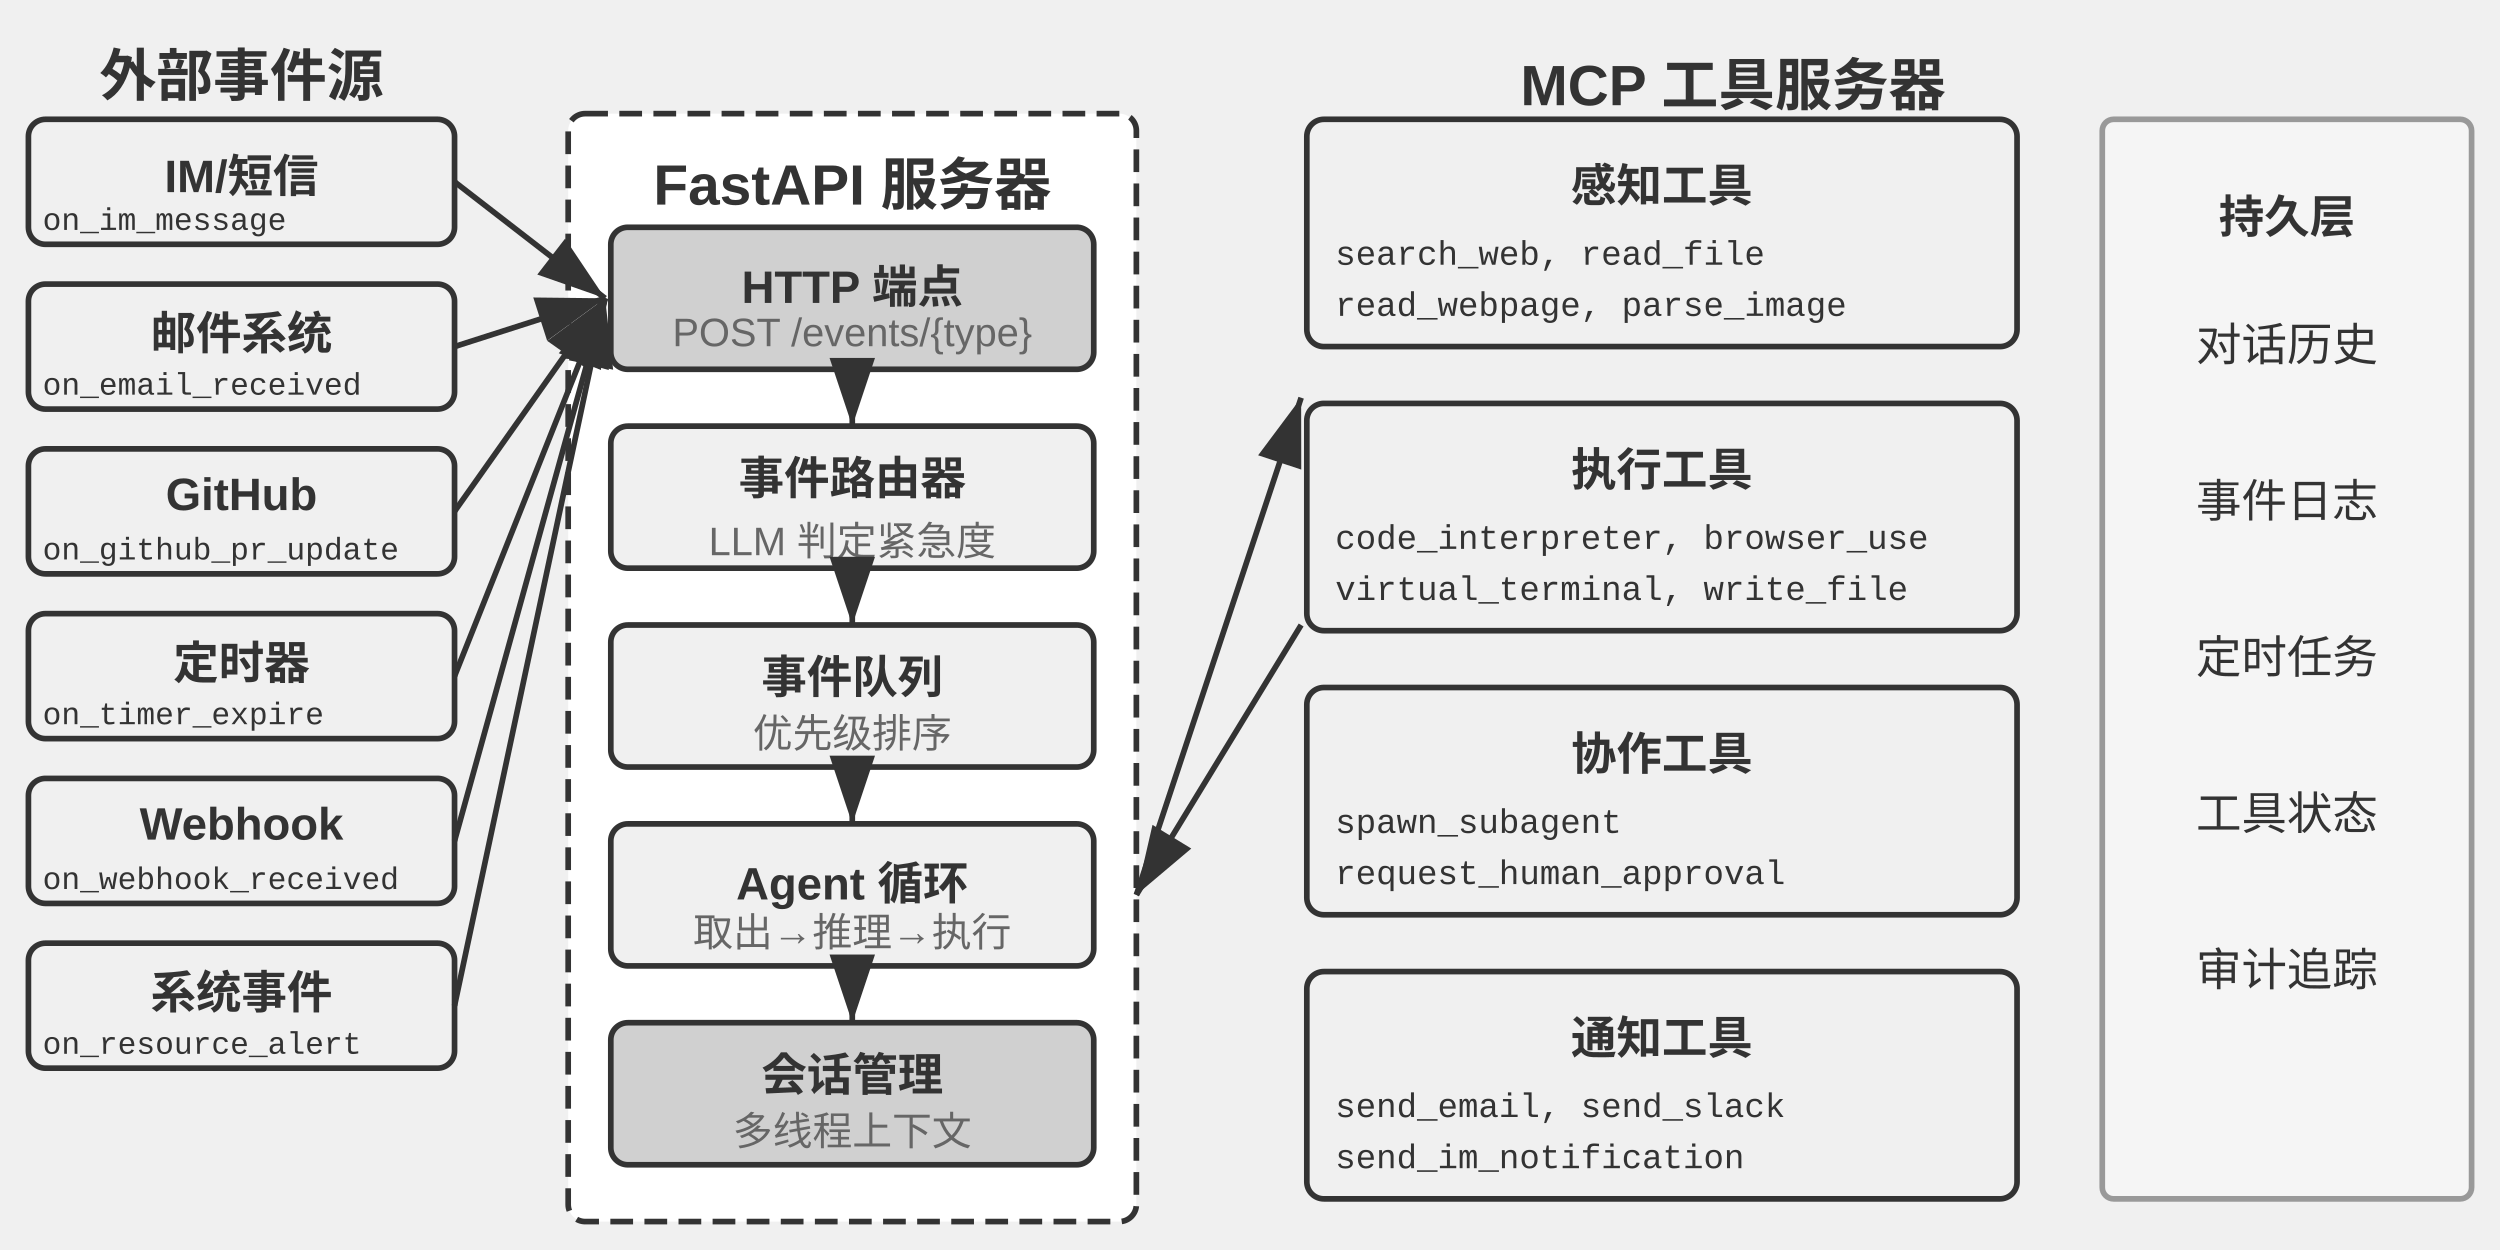
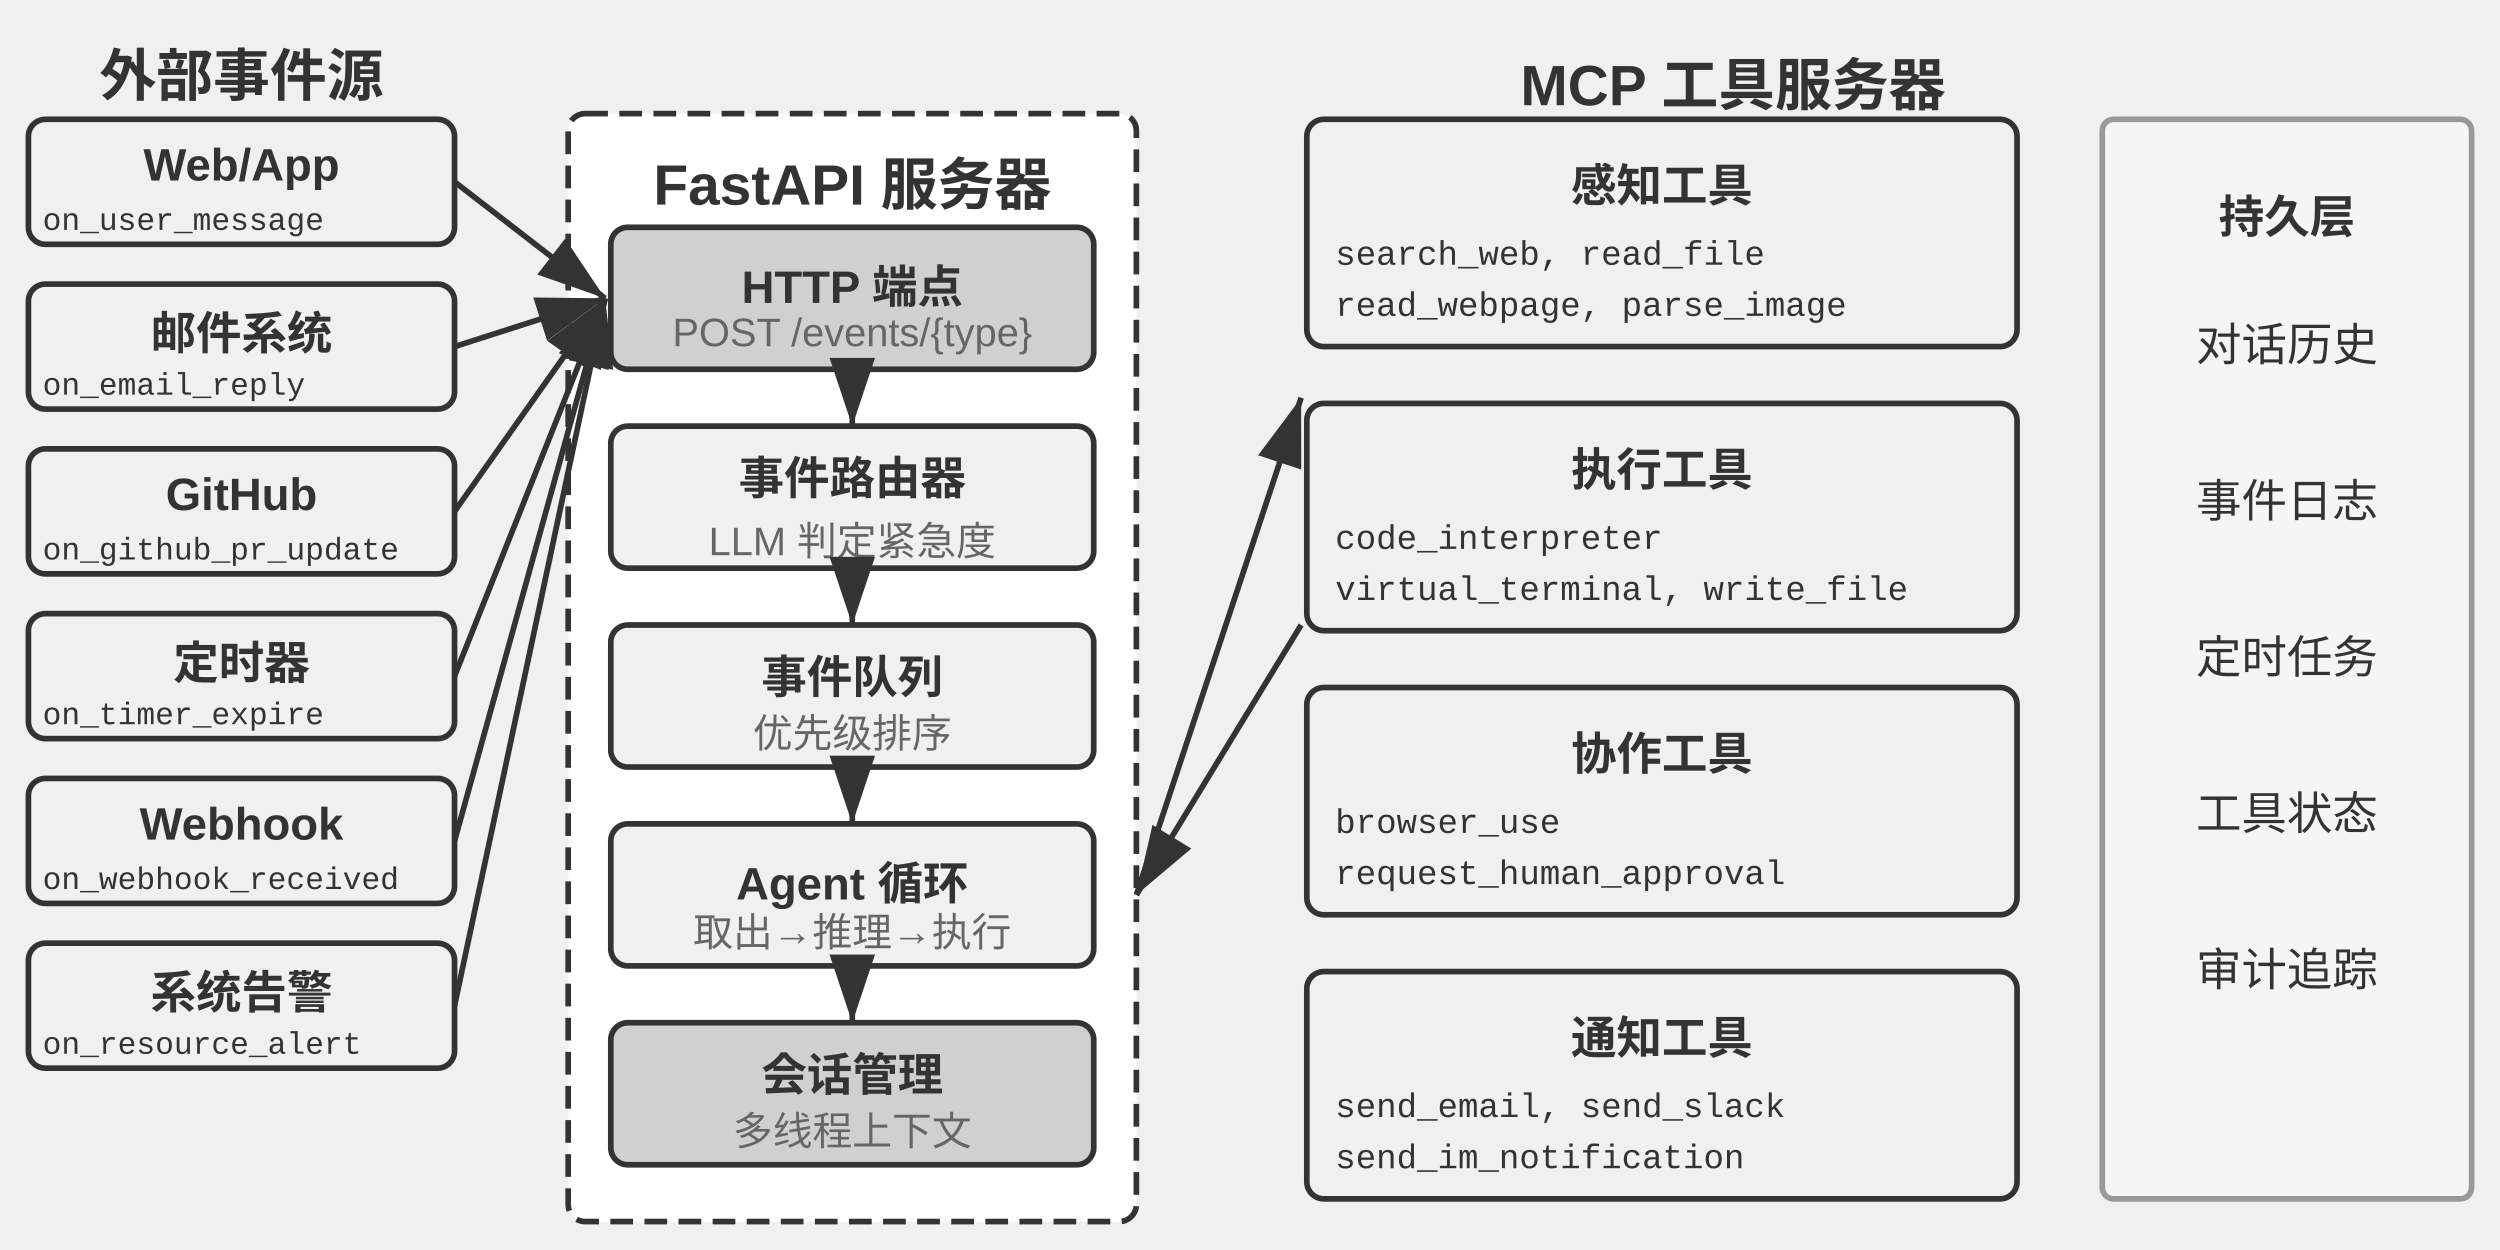
<svg xmlns="http://www.w3.org/2000/svg" viewBox="0 40 880 440" width="880" height="440" style="background:#ffffff">
  <defs>
    <marker id="ah" markerWidth="12" markerHeight="8" refX="12" refY="4" orient="auto">
      <polygon points="0 0, 12 4, 0 8" fill="#333333" />
    </marker>
    <marker id="ah-light" markerWidth="12" markerHeight="8" refX="12" refY="4" orient="auto">
      <polygon points="0 0, 12 4, 0 8" fill="#999999" />
    </marker>
  </defs>
  <text x="85" y="65" font-family="Arial, 'Helvetica Neue', Helvetica, 'PingFang SC', 'Microsoft YaHei', sans-serif" font-size="20" fill="#333333" text-anchor="middle" dominant-baseline="central" font-weight="bold">外部事件源</text>
  <rect x="10" y="82" width="150" height="44" rx="6" fill="#f0f0f0" stroke="#333333" stroke-width="2" />
-   <text x="85" y="98" font-family="Arial, 'Helvetica Neue', Helvetica, 'PingFang SC', 'Microsoft YaHei', sans-serif" font-size="16" fill="#333333" text-anchor="middle" dominant-baseline="central" font-weight="bold">IM/短信</text>
-   <text x="15" y="118" font-family="'Courier New', Courier, monospace" font-size="11" fill="#333333" text-anchor="start" dominant-baseline="central">on_im_message</text>
+   <text x="85" y="98" font-family="Arial, 'Helvetica Neue', Helvetica, 'PingFang SC', 'Microsoft YaHei', sans-serif" font-size="16" fill="#333333" text-anchor="middle" dominant-baseline="central" font-weight="bold">Web/App</text>
+   <text x="15" y="118" font-family="'Courier New', Courier, monospace" font-size="11" fill="#333333" text-anchor="start" dominant-baseline="central">on_user_message</text>
  <rect x="10" y="140" width="150" height="44" rx="6" fill="#f0f0f0" stroke="#333333" stroke-width="2" />
  <text x="85" y="156" font-family="Arial, 'Helvetica Neue', Helvetica, 'PingFang SC', 'Microsoft YaHei', sans-serif" font-size="16" fill="#333333" text-anchor="middle" dominant-baseline="central" font-weight="bold">邮件系统</text>
-   <text x="15" y="176" font-family="'Courier New', Courier, monospace" font-size="11" fill="#333333" text-anchor="start" dominant-baseline="central">on_email_received</text>
+   <text x="15" y="176" font-family="'Courier New', Courier, monospace" font-size="11" fill="#333333" text-anchor="start" dominant-baseline="central">on_email_reply</text>
  <rect x="10" y="198" width="150" height="44" rx="6" fill="#f0f0f0" stroke="#333333" stroke-width="2" />
  <text x="85" y="214" font-family="Arial, 'Helvetica Neue', Helvetica, 'PingFang SC', 'Microsoft YaHei', sans-serif" font-size="16" fill="#333333" text-anchor="middle" dominant-baseline="central" font-weight="bold">GitHub</text>
  <text x="15" y="234" font-family="'Courier New', Courier, monospace" font-size="11" fill="#333333" text-anchor="start" dominant-baseline="central">on_github_pr_update</text>
  <rect x="10" y="256" width="150" height="44" rx="6" fill="#f0f0f0" stroke="#333333" stroke-width="2" />
  <text x="85" y="272" font-family="Arial, 'Helvetica Neue', Helvetica, 'PingFang SC', 'Microsoft YaHei', sans-serif" font-size="16" fill="#333333" text-anchor="middle" dominant-baseline="central" font-weight="bold">定时器</text>
  <text x="15" y="292" font-family="'Courier New', Courier, monospace" font-size="11" fill="#333333" text-anchor="start" dominant-baseline="central">on_timer_expire</text>
  <rect x="10" y="314" width="150" height="44" rx="6" fill="#f0f0f0" stroke="#333333" stroke-width="2" />
  <text x="85" y="330" font-family="Arial, 'Helvetica Neue', Helvetica, 'PingFang SC', 'Microsoft YaHei', sans-serif" font-size="16" fill="#333333" text-anchor="middle" dominant-baseline="central" font-weight="bold">Webhook</text>
  <text x="15" y="350" font-family="'Courier New', Courier, monospace" font-size="11" fill="#333333" text-anchor="start" dominant-baseline="central">on_webhook_received</text>
  <rect x="10" y="372" width="150" height="44" rx="6" fill="#f0f0f0" stroke="#333333" stroke-width="2" />
-   <text x="85" y="388" font-family="Arial, 'Helvetica Neue', Helvetica, 'PingFang SC', 'Microsoft YaHei', sans-serif" font-size="16" fill="#333333" text-anchor="middle" dominant-baseline="central" font-weight="bold">系统事件</text>
+   <text x="85" y="388" font-family="Arial, 'Helvetica Neue', Helvetica, 'PingFang SC', 'Microsoft YaHei', sans-serif" font-size="16" fill="#333333" text-anchor="middle" dominant-baseline="central" font-weight="bold">系统告警</text>
  <text x="15" y="408" font-family="'Courier New', Courier, monospace" font-size="11" fill="#333333" text-anchor="start" dominant-baseline="central">on_resource_alert</text>
  <rect x="200" y="80" width="200" height="390" rx="6" fill="#ffffff" stroke="#333333" stroke-width="2" stroke-dasharray="8,4" />
  <text x="300" y="100" font-family="Arial, 'Helvetica Neue', Helvetica, 'PingFang SC', 'Microsoft YaHei', sans-serif" font-size="20" fill="#333333" text-anchor="middle" dominant-baseline="central" font-weight="bold">FastAPI 服务器</text>
  <rect x="215" y="120" width="170" height="50" rx="6" fill="#d0d0d0" stroke="#333333" stroke-width="2" />
  <text x="300" y="137" font-family="Arial, 'Helvetica Neue', Helvetica, 'PingFang SC', 'Microsoft YaHei', sans-serif" font-size="16" fill="#333333" text-anchor="middle" dominant-baseline="central" font-weight="bold">HTTP 端点</text>
  <text x="300" y="157" font-family="Arial, 'Helvetica Neue', Helvetica, 'PingFang SC', 'Microsoft YaHei', sans-serif" font-size="14" fill="#666666" text-anchor="middle" dominant-baseline="central" font-weight="normal">POST /events/{type}</text>
  <rect x="215" y="190" width="170" height="50" rx="6" fill="#f0f0f0" stroke="#333333" stroke-width="2" />
  <text x="300" y="207" font-family="Arial, 'Helvetica Neue', Helvetica, 'PingFang SC', 'Microsoft YaHei', sans-serif" font-size="16" fill="#333333" text-anchor="middle" dominant-baseline="central" font-weight="bold">事件路由器</text>
  <text x="300" y="227" font-family="Arial, 'Helvetica Neue', Helvetica, 'PingFang SC', 'Microsoft YaHei', sans-serif" font-size="14" fill="#666666" text-anchor="middle" dominant-baseline="central" font-weight="normal">LLM 判定紧急度</text>
  <rect x="215" y="260" width="170" height="50" rx="6" fill="#f0f0f0" stroke="#333333" stroke-width="2" />
  <text x="300" y="277" font-family="Arial, 'Helvetica Neue', Helvetica, 'PingFang SC', 'Microsoft YaHei', sans-serif" font-size="16" fill="#333333" text-anchor="middle" dominant-baseline="central" font-weight="bold">事件队列</text>
  <text x="300" y="297" font-family="Arial, 'Helvetica Neue', Helvetica, 'PingFang SC', 'Microsoft YaHei', sans-serif" font-size="14" fill="#666666" text-anchor="middle" dominant-baseline="central" font-weight="normal">优先级排序</text>
  <rect x="215" y="330" width="170" height="50" rx="6" fill="#f0f0f0" stroke="#333333" stroke-width="2" />
  <text x="300" y="347" font-family="Arial, 'Helvetica Neue', Helvetica, 'PingFang SC', 'Microsoft YaHei', sans-serif" font-size="16" fill="#333333" text-anchor="middle" dominant-baseline="central" font-weight="bold">Agent 循环</text>
  <text x="300" y="367" font-family="Arial, 'Helvetica Neue', Helvetica, 'PingFang SC', 'Microsoft YaHei', sans-serif" font-size="14" fill="#666666" text-anchor="middle" dominant-baseline="central" font-weight="normal">取出→推理→执行</text>
  <rect x="215" y="400" width="170" height="50" rx="6" fill="#d0d0d0" stroke="#333333" stroke-width="2" />
  <text x="300" y="417" font-family="Arial, 'Helvetica Neue', Helvetica, 'PingFang SC', 'Microsoft YaHei', sans-serif" font-size="16" fill="#333333" text-anchor="middle" dominant-baseline="central" font-weight="bold">会话管理</text>
  <text x="300" y="437" font-family="Arial, 'Helvetica Neue', Helvetica, 'PingFang SC', 'Microsoft YaHei', sans-serif" font-size="14" fill="#666666" text-anchor="middle" dominant-baseline="central" font-weight="normal">多线程上下文</text>
  <line x1="300" y1="170" x2="300" y2="190" stroke="#333333" stroke-width="2" marker-end="url(#ah)" />
  <line x1="300" y1="240" x2="300" y2="260" stroke="#333333" stroke-width="2" marker-end="url(#ah)" />
  <line x1="300" y1="310" x2="300" y2="330" stroke="#333333" stroke-width="2" marker-end="url(#ah)" />
  <line x1="300" y1="380" x2="300" y2="400" stroke="#333333" stroke-width="2" marker-end="url(#ah)" />
  <line x1="160" y1="104" x2="213" y2="145" stroke="#333333" stroke-width="2" marker-end="url(#ah)" />
  <line x1="160" y1="162" x2="213" y2="145" stroke="#333333" stroke-width="2" marker-end="url(#ah)" />
  <line x1="160" y1="220" x2="213" y2="145" stroke="#333333" stroke-width="2" marker-end="url(#ah)" />
  <line x1="160" y1="278" x2="213" y2="145" stroke="#333333" stroke-width="2" marker-end="url(#ah)" />
  <line x1="160" y1="336" x2="213" y2="145" stroke="#333333" stroke-width="2" marker-end="url(#ah)" />
  <line x1="160" y1="394" x2="213" y2="145" stroke="#333333" stroke-width="2" marker-end="url(#ah)" />
  <text x="610" y="65" font-family="Arial, 'Helvetica Neue', Helvetica, 'PingFang SC', 'Microsoft YaHei', sans-serif" font-size="20" fill="#333333" text-anchor="middle" dominant-baseline="central" font-weight="bold">MCP 工具服务器</text>
  <rect x="460" y="82" width="250" height="80" rx="6" fill="#f0f0f0" stroke="#333333" stroke-width="2" />
  <text x="585" y="104" font-family="Arial, 'Helvetica Neue', Helvetica, 'PingFang SC', 'Microsoft YaHei', sans-serif" font-size="16" fill="#333333" text-anchor="middle" dominant-baseline="central" font-weight="bold">感知工具</text>
  <text x="470" y="130" font-family="'Courier New', Courier, monospace" font-size="12" fill="#333333" text-anchor="start" dominant-baseline="central">search_web, read_file</text>
  <text x="470" y="148" font-family="'Courier New', Courier, monospace" font-size="12" fill="#333333" text-anchor="start" dominant-baseline="central">read_webpage, parse_image</text>
  <rect x="460" y="182" width="250" height="80" rx="6" fill="#f0f0f0" stroke="#333333" stroke-width="2" />
  <text x="585" y="204" font-family="Arial, 'Helvetica Neue', Helvetica, 'PingFang SC', 'Microsoft YaHei', sans-serif" font-size="16" fill="#333333" text-anchor="middle" dominant-baseline="central" font-weight="bold">执行工具</text>
-   <text x="470" y="230" font-family="'Courier New', Courier, monospace" font-size="12" fill="#333333" text-anchor="start" dominant-baseline="central">code_interpreter, browser_use</text>
+   <text x="470" y="230" font-family="'Courier New', Courier, monospace" font-size="12" fill="#333333" text-anchor="start" dominant-baseline="central">code_interpreter</text>
  <text x="470" y="248" font-family="'Courier New', Courier, monospace" font-size="12" fill="#333333" text-anchor="start" dominant-baseline="central">virtual_terminal, write_file</text>
  <rect x="460" y="282" width="250" height="80" rx="6" fill="#f0f0f0" stroke="#333333" stroke-width="2" />
  <text x="585" y="304" font-family="Arial, 'Helvetica Neue', Helvetica, 'PingFang SC', 'Microsoft YaHei', sans-serif" font-size="16" fill="#333333" text-anchor="middle" dominant-baseline="central" font-weight="bold">协作工具</text>
-   <text x="470" y="330" font-family="'Courier New', Courier, monospace" font-size="12" fill="#333333" text-anchor="start" dominant-baseline="central">spawn_subagent</text>
+   <text x="470" y="330" font-family="'Courier New', Courier, monospace" font-size="12" fill="#333333" text-anchor="start" dominant-baseline="central">browser_use</text>
  <text x="470" y="348" font-family="'Courier New', Courier, monospace" font-size="12" fill="#333333" text-anchor="start" dominant-baseline="central">request_human_approval</text>
  <rect x="460" y="382" width="250" height="80" rx="6" fill="#f0f0f0" stroke="#333333" stroke-width="2" />
  <text x="585" y="404" font-family="Arial, 'Helvetica Neue', Helvetica, 'PingFang SC', 'Microsoft YaHei', sans-serif" font-size="16" fill="#333333" text-anchor="middle" dominant-baseline="central" font-weight="bold">通知工具</text>
  <text x="470" y="430" font-family="'Courier New', Courier, monospace" font-size="12" fill="#333333" text-anchor="start" dominant-baseline="central">send_email, send_slack</text>
  <text x="470" y="448" font-family="'Courier New', Courier, monospace" font-size="12" fill="#333333" text-anchor="start" dominant-baseline="central">send_im_notification</text>
  <line x1="400" y1="355" x2="458" y2="180" stroke="#333333" stroke-width="2" marker-end="url(#ah)" />
  <line x1="458" y1="260" x2="400" y2="355" stroke="#333333" stroke-width="2" marker-end="url(#ah)" />
  <rect x="740" y="82" width="130" height="380" rx="4" fill="#f5f5f5" stroke="#999999" stroke-width="2" />
  <text x="805" y="115" font-family="Arial, 'Helvetica Neue', Helvetica, 'PingFang SC', 'Microsoft YaHei', sans-serif" font-size="16" fill="#333333" text-anchor="middle" dominant-baseline="central" font-weight="bold">持久层</text>
  <text x="805" y="160" font-family="Arial, 'Helvetica Neue', Helvetica, 'PingFang SC', 'Microsoft YaHei', sans-serif" font-size="16" fill="#333333" text-anchor="middle" dominant-baseline="central" font-weight="normal">对话历史</text>
  <text x="805" y="215" font-family="Arial, 'Helvetica Neue', Helvetica, 'PingFang SC', 'Microsoft YaHei', sans-serif" font-size="16" fill="#333333" text-anchor="middle" dominant-baseline="central" font-weight="normal">事件日志</text>
  <text x="805" y="270" font-family="Arial, 'Helvetica Neue', Helvetica, 'PingFang SC', 'Microsoft YaHei', sans-serif" font-size="16" fill="#333333" text-anchor="middle" dominant-baseline="central" font-weight="normal">定时任务</text>
  <text x="805" y="325" font-family="Arial, 'Helvetica Neue', Helvetica, 'PingFang SC', 'Microsoft YaHei', sans-serif" font-size="16" fill="#333333" text-anchor="middle" dominant-baseline="central" font-weight="normal">工具状态</text>
  <text x="805" y="380" font-family="Arial, 'Helvetica Neue', Helvetica, 'PingFang SC', 'Microsoft YaHei', sans-serif" font-size="16" fill="#333333" text-anchor="middle" dominant-baseline="central" font-weight="normal">审计追踪</text>
</svg>
